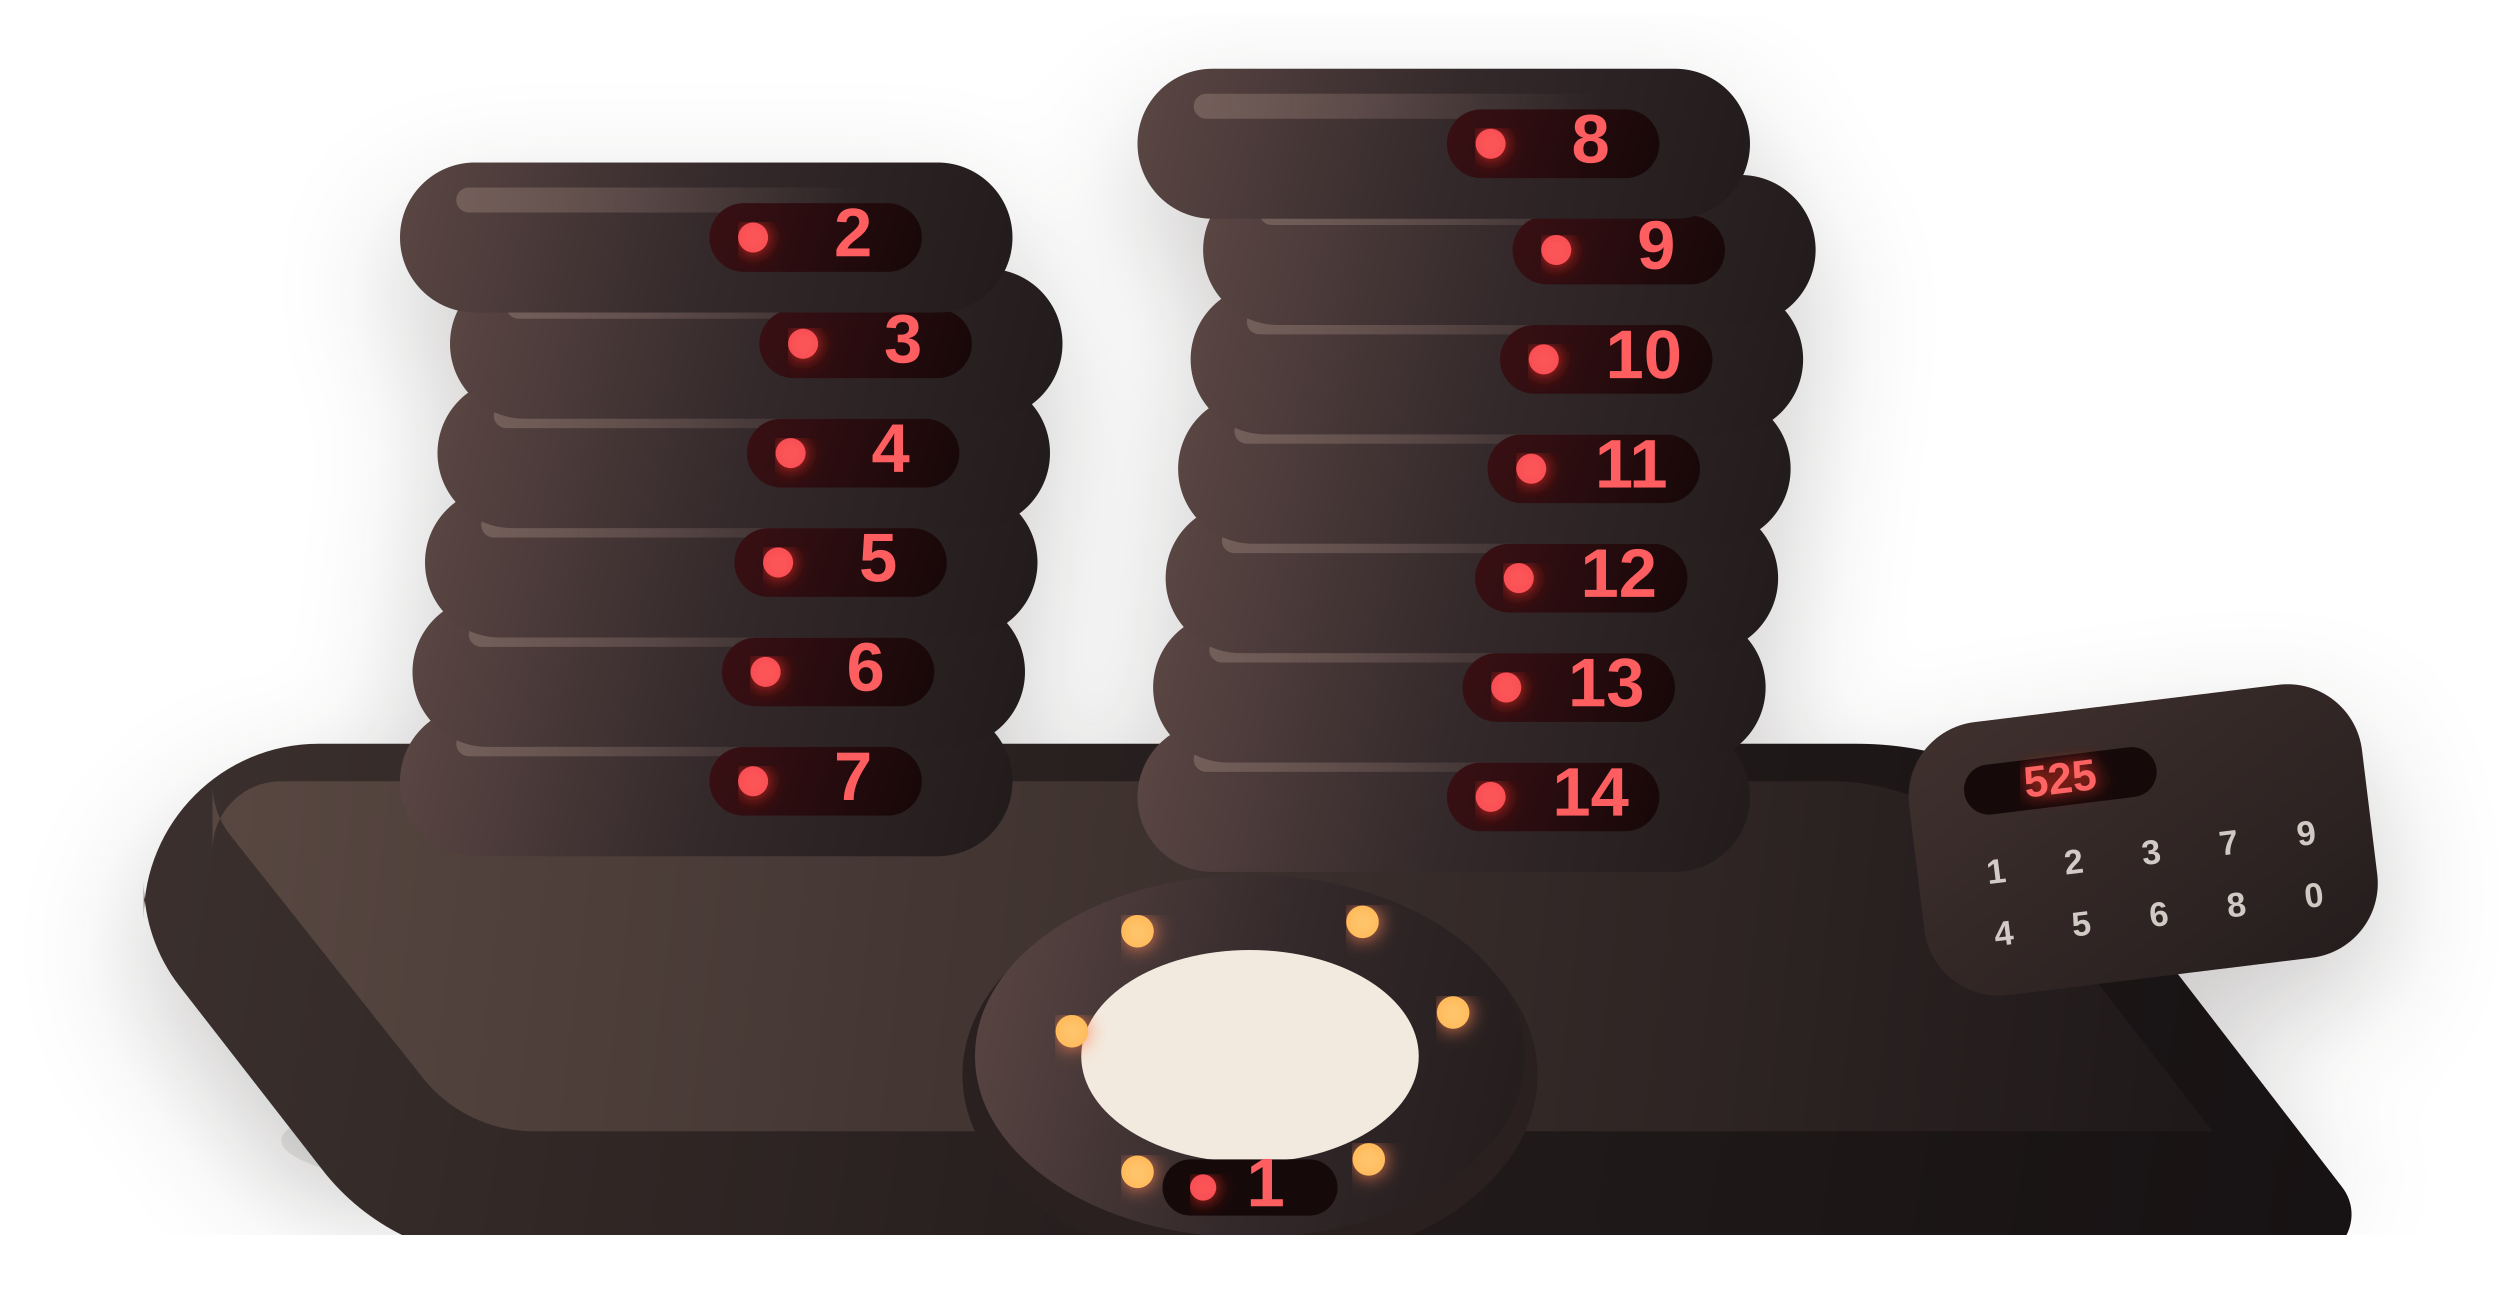
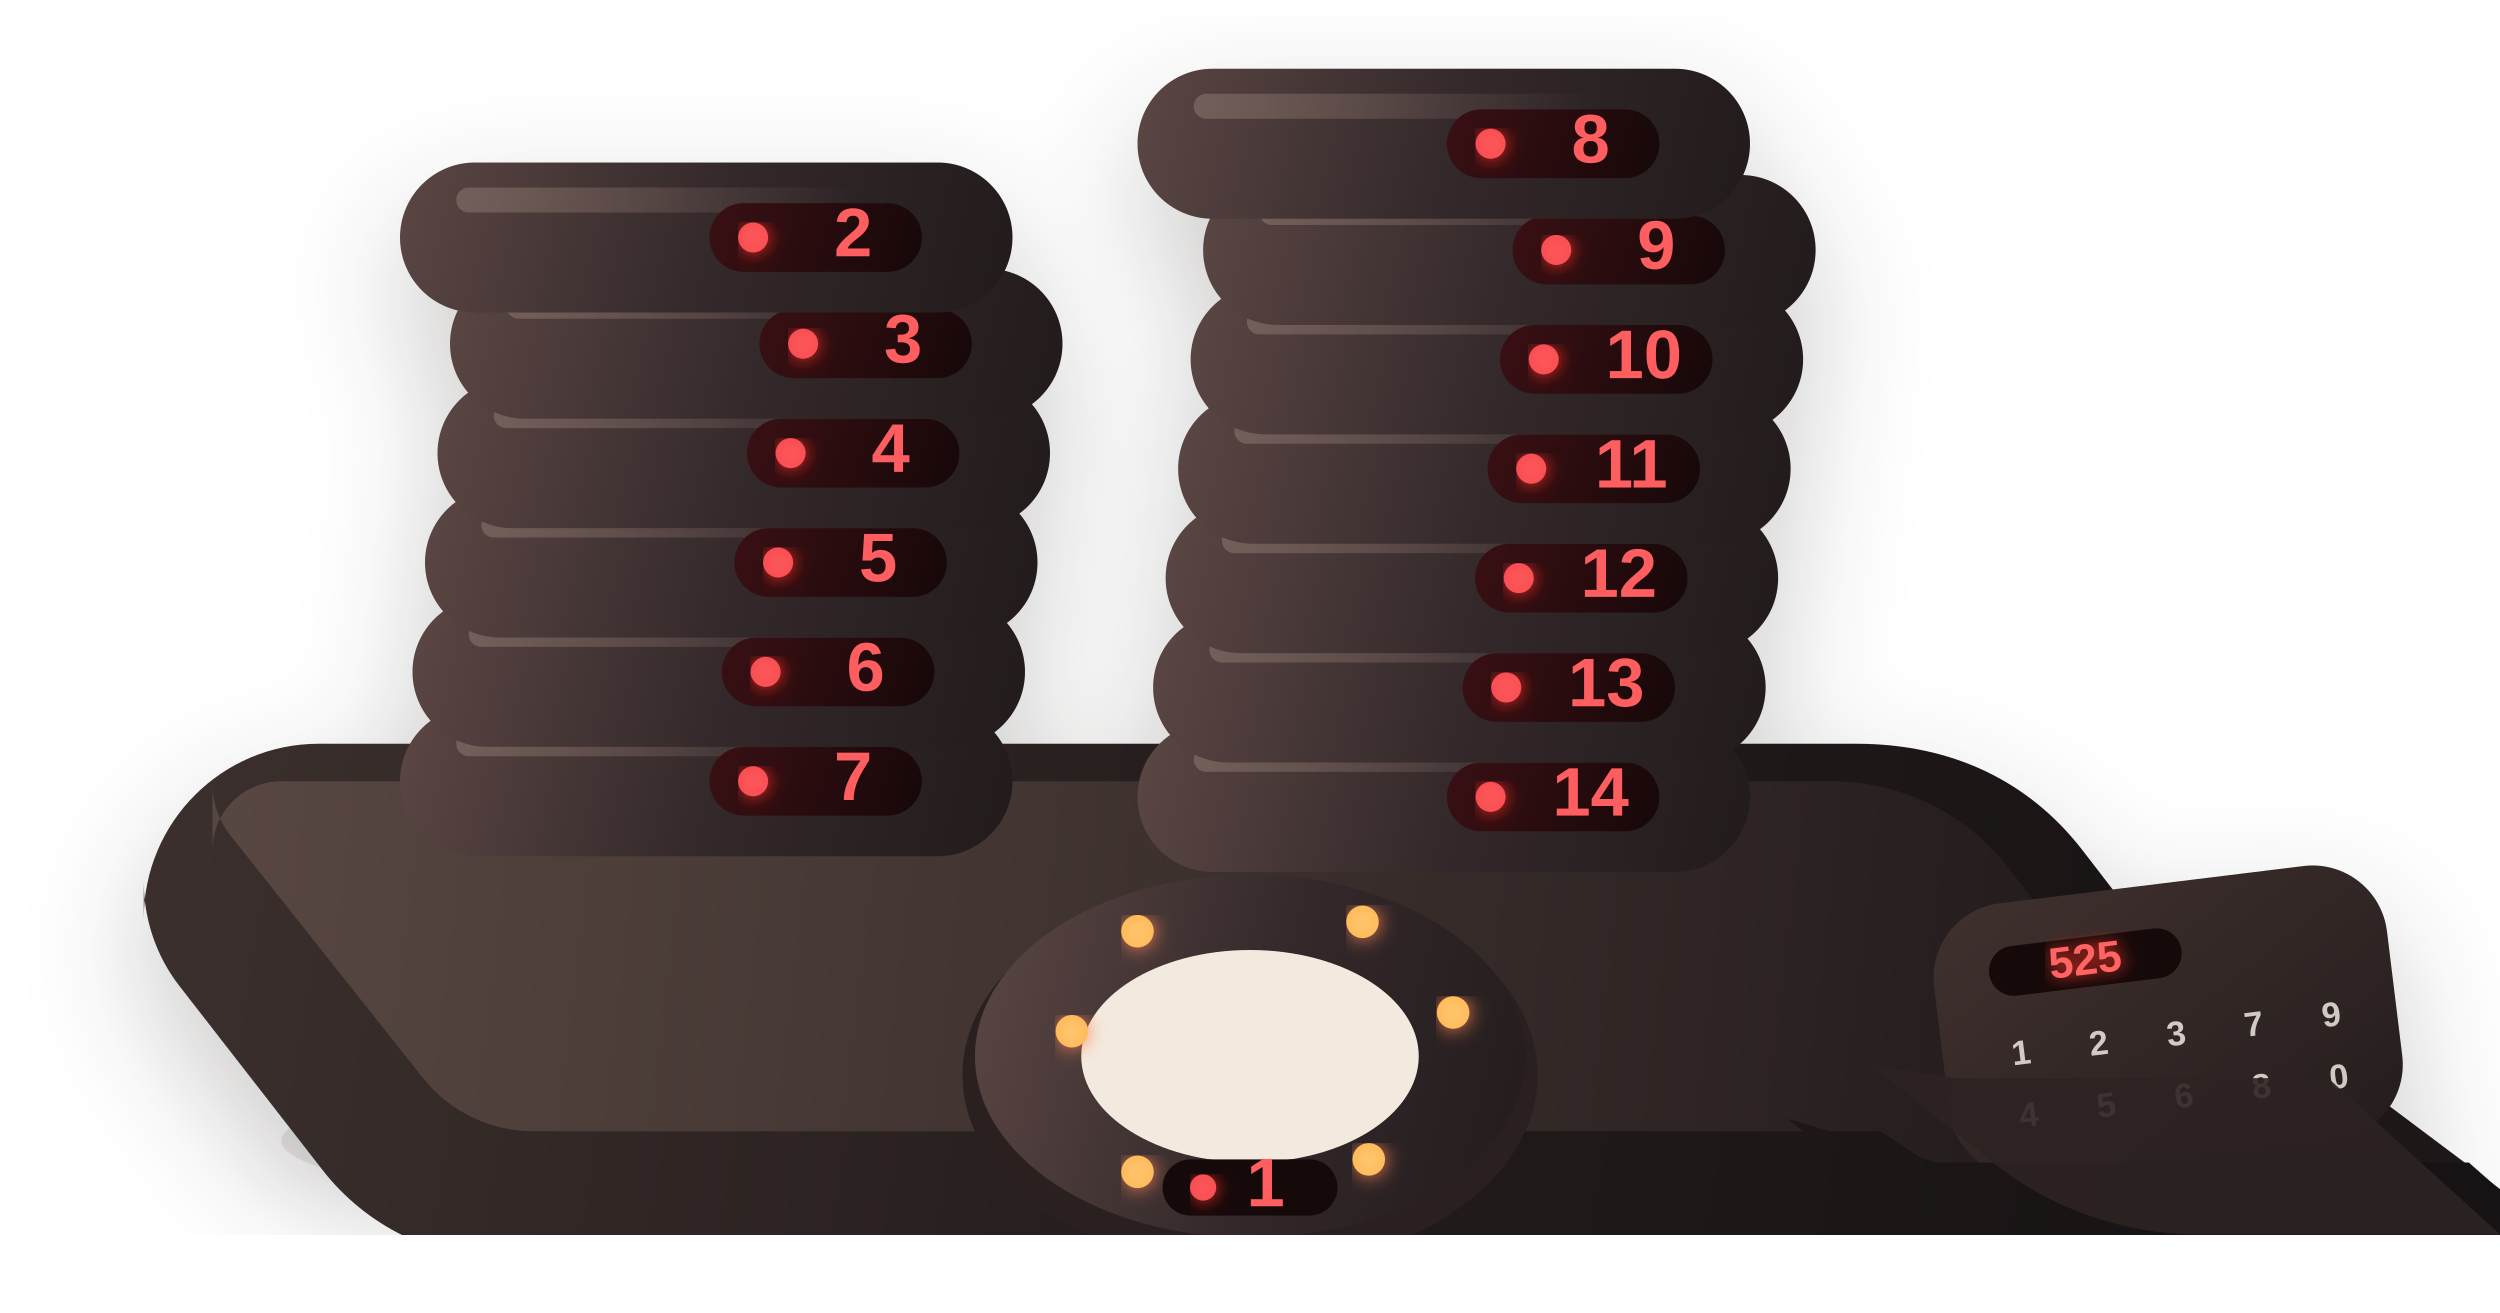
<svg xmlns="http://www.w3.org/2000/svg" width="800" height="420" viewBox="40 110 800 420" fill="none">
  <defs>
    <linearGradient id="dockSurface" x1="86" y1="346" x2="792" y2="468" gradientUnits="userSpaceOnUse">
      <stop stop-color="#3B302D" />
      <stop offset="0.55" stop-color="#221B1B" />
      <stop offset="1" stop-color="#171213" />
    </linearGradient>
    <linearGradient id="dockEdge" x1="110" y1="390" x2="770" y2="470" gradientUnits="userSpaceOnUse">
      <stop stop-color="#584741" />
      <stop offset="1" stop-color="#1D1718" />
    </linearGradient>
    <linearGradient id="pagerShell" x1="0" y1="0" x2="196" y2="48" gradientUnits="userSpaceOnUse">
      <stop stop-color="#5B4744" />
      <stop offset="0.52" stop-color="#33282A" />
      <stop offset="1" stop-color="#221B1B" />
    </linearGradient>
    <linearGradient id="pagerHighlight" x1="18" y1="7" x2="146" y2="16" gradientUnits="userSpaceOnUse">
      <stop stop-color="#7E6963" stop-opacity="0.75" />
      <stop offset="1" stop-color="#7E6963" stop-opacity="0" />
    </linearGradient>
    <linearGradient id="screenWindow" x1="98" y1="13" x2="164" y2="35" gradientUnits="userSpaceOnUse">
      <stop stop-color="#3A1014" />
      <stop offset="1" stop-color="#180809" />
    </linearGradient>
    <linearGradient id="keyPad" x1="0" y1="0" x2="1" y2="1">
      <stop stop-color="#40312E" />
      <stop offset="1" stop-color="#241D1D" />
    </linearGradient>
    <filter id="softShadow" x="42" y="115" width="836" height="390" filterUnits="userSpaceOnUse" color-interpolation-filters="sRGB">
      <feFlood flood-opacity="0" result="BackgroundImageFix" />
      <feColorMatrix in="SourceAlpha" type="matrix" values="0 0 0 0 0 0 0 0 0 0 0 0 0 0 0 0 0 0 127 0" result="hardAlpha" />
      <feOffset dy="16" />
      <feGaussianBlur stdDeviation="20" />
      <feColorMatrix type="matrix" values="0 0 0 0 0.115 0 0 0 0 0.079 0 0 0 0 0.071 0 0 0 0.22 0" />
      <feBlend mode="normal" in2="BackgroundImageFix" result="effect1_dropShadow_1_1" />
      <feBlend mode="normal" in="SourceGraphic" in2="effect1_dropShadow_1_1" result="shape" />
    </filter>
    <filter id="redGlow" x="0" y="0" width="200%" height="200%">
      <feGaussianBlur stdDeviation="2.8" result="blur" />
      <feColorMatrix in="blur" type="matrix" values="1 0 0 0 0 0 0.35 0 0 0 0 0.18 0 0 0 0 0 0 1 0" result="glow" />
      <feBlend in="SourceGraphic" in2="glow" mode="screen" />
    </filter>
    <filter id="amberGlow" x="0" y="0" width="200%" height="200%">
      <feGaussianBlur stdDeviation="3" result="blur" />
      <feColorMatrix in="blur" type="matrix" values="1 0 0 0 0 0 0.52 0 0 0 0 0.2 0 0 0 0 0 0 1 0" result="glow" />
      <feBlend in="SourceGraphic" in2="glow" mode="screen" />
    </filter>
  </defs>
  <ellipse cx="430" cy="475" rx="300" ry="30" fill="#000000" fill-opacity="0.08" />
  <g filter="url(#softShadow)">
    <path d="M86 404C86 373.072 111.072 348 142 348H634C664.566 348 689.33 359.94 706.454 382.152L789.454 489.848C796.806 499.387 790.009 513 777.965 513H201.772C178.865 513 157.26 502.452 143.214 484.406L97.442 425.558C89.978 415.959 86 404.143 86 392V404Z" fill="url(#dockSurface)" />
    <path d="M108 382C108 369.85 117.85 360 130 360H626C648.342 360 669.43 370.392 683.05 388.112L748 472H210.704C196.928 472 183.888 465.726 175.335 454.947L113.631 377.184C109.99 372.596 108 366.911 108 361.054V382Z" fill="url(#dockEdge)" />
    <g transform="translate(168 162)">
      <g transform="translate(0 174)">
        <rect width="196" height="48" rx="24" fill="url(#pagerShell)" />
        <rect x="18" y="8" width="138" height="8" rx="4" fill="url(#pagerHighlight)" />
        <rect x="99" y="13" width="68" height="22" rx="11" fill="url(#screenWindow)" />
        <circle cx="113" cy="24" r="4.8" fill="#F44C52" filter="url(#redGlow)" />
        <text x="145" y="30" text-anchor="middle" fill="#FF5E61" font-size="22" font-weight="700" font-family="Space Grotesk, Arial, sans-serif">7</text>
      </g>
      <g transform="translate(4 139)">
        <rect width="196" height="48" rx="24" fill="url(#pagerShell)" />
        <rect x="18" y="8" width="138" height="8" rx="4" fill="url(#pagerHighlight)" />
        <rect x="99" y="13" width="68" height="22" rx="11" fill="url(#screenWindow)" />
        <circle cx="113" cy="24" r="4.8" fill="#F44C52" filter="url(#redGlow)" />
        <text x="145" y="30" text-anchor="middle" fill="#FF5E61" font-size="22" font-weight="700" font-family="Space Grotesk, Arial, sans-serif">6</text>
      </g>
      <g transform="translate(8 104)">
        <rect width="196" height="48" rx="24" fill="url(#pagerShell)" />
        <rect x="18" y="8" width="138" height="8" rx="4" fill="url(#pagerHighlight)" />
        <rect x="99" y="13" width="68" height="22" rx="11" fill="url(#screenWindow)" />
        <circle cx="113" cy="24" r="4.8" fill="#F44C52" filter="url(#redGlow)" />
        <text x="145" y="30" text-anchor="middle" fill="#FF5E61" font-size="22" font-weight="700" font-family="Space Grotesk, Arial, sans-serif">5</text>
      </g>
      <g transform="translate(12 69)">
        <rect width="196" height="48" rx="24" fill="url(#pagerShell)" />
        <rect x="18" y="8" width="138" height="8" rx="4" fill="url(#pagerHighlight)" />
        <rect x="99" y="13" width="68" height="22" rx="11" fill="url(#screenWindow)" />
        <circle cx="113" cy="24" r="4.8" fill="#F44C52" filter="url(#redGlow)" />
        <text x="145" y="30" text-anchor="middle" fill="#FF5E61" font-size="22" font-weight="700" font-family="Space Grotesk, Arial, sans-serif">4</text>
      </g>
      <g transform="translate(16 34)">
        <rect width="196" height="48" rx="24" fill="url(#pagerShell)" />
        <rect x="18" y="8" width="138" height="8" rx="4" fill="url(#pagerHighlight)" />
        <rect x="99" y="13" width="68" height="22" rx="11" fill="url(#screenWindow)" />
        <circle cx="113" cy="24" r="4.8" fill="#F44C52" filter="url(#redGlow)" />
        <text x="145" y="30" text-anchor="middle" fill="#FF5E61" font-size="22" font-weight="700" font-family="Space Grotesk, Arial, sans-serif">3</text>
      </g>
      <g>
        <rect width="196" height="48" rx="24" fill="url(#pagerShell)" />
        <rect x="18" y="8" width="138" height="8" rx="4" fill="url(#pagerHighlight)" />
        <rect x="99" y="13" width="68" height="22" rx="11" fill="url(#screenWindow)" />
        <circle cx="113" cy="24" r="4.8" fill="#F44C52" filter="url(#redGlow)" />
        <text x="145" y="30" text-anchor="middle" fill="#FF5E61" font-size="22" font-weight="700" font-family="Space Grotesk, Arial, sans-serif">2</text>
      </g>
    </g>
    <g transform="translate(404 132)">
      <g transform="translate(0 209)">
        <rect width="196" height="48" rx="24" fill="url(#pagerShell)" />
        <rect x="18" y="8" width="138" height="8" rx="4" fill="url(#pagerHighlight)" />
        <rect x="99" y="13" width="68" height="22" rx="11" fill="url(#screenWindow)" />
        <circle cx="113" cy="24" r="4.8" fill="#F44C52" filter="url(#redGlow)" />
        <text x="145" y="30" text-anchor="middle" fill="#FF5E61" font-size="22" font-weight="700" font-family="Space Grotesk, Arial, sans-serif">14</text>
      </g>
      <g transform="translate(5 174)">
        <rect width="196" height="48" rx="24" fill="url(#pagerShell)" />
        <rect x="18" y="8" width="138" height="8" rx="4" fill="url(#pagerHighlight)" />
        <rect x="99" y="13" width="68" height="22" rx="11" fill="url(#screenWindow)" />
        <circle cx="113" cy="24" r="4.8" fill="#F44C52" filter="url(#redGlow)" />
        <text x="145" y="30" text-anchor="middle" fill="#FF5E61" font-size="22" font-weight="700" font-family="Space Grotesk, Arial, sans-serif">13</text>
      </g>
      <g transform="translate(9 139)">
        <rect width="196" height="48" rx="24" fill="url(#pagerShell)" />
        <rect x="18" y="8" width="138" height="8" rx="4" fill="url(#pagerHighlight)" />
        <rect x="99" y="13" width="68" height="22" rx="11" fill="url(#screenWindow)" />
        <circle cx="113" cy="24" r="4.8" fill="#F44C52" filter="url(#redGlow)" />
        <text x="145" y="30" text-anchor="middle" fill="#FF5E61" font-size="22" font-weight="700" font-family="Space Grotesk, Arial, sans-serif">12</text>
      </g>
      <g transform="translate(13 104)">
        <rect width="196" height="48" rx="24" fill="url(#pagerShell)" />
        <rect x="18" y="8" width="138" height="8" rx="4" fill="url(#pagerHighlight)" />
        <rect x="99" y="13" width="68" height="22" rx="11" fill="url(#screenWindow)" />
        <circle cx="113" cy="24" r="4.8" fill="#F44C52" filter="url(#redGlow)" />
        <text x="145" y="30" text-anchor="middle" fill="#FF5E61" font-size="22" font-weight="700" font-family="Space Grotesk, Arial, sans-serif">11</text>
      </g>
      <g transform="translate(17 69)">
        <rect width="196" height="48" rx="24" fill="url(#pagerShell)" />
        <rect x="18" y="8" width="138" height="8" rx="4" fill="url(#pagerHighlight)" />
        <rect x="99" y="13" width="68" height="22" rx="11" fill="url(#screenWindow)" />
        <circle cx="113" cy="24" r="4.8" fill="#F44C52" filter="url(#redGlow)" />
        <text x="145" y="30" text-anchor="middle" fill="#FF5E61" font-size="22" font-weight="700" font-family="Space Grotesk, Arial, sans-serif">10</text>
      </g>
      <g transform="translate(21 34)">
        <rect width="196" height="48" rx="24" fill="url(#pagerShell)" />
        <rect x="18" y="8" width="138" height="8" rx="4" fill="url(#pagerHighlight)" />
        <rect x="99" y="13" width="68" height="22" rx="11" fill="url(#screenWindow)" />
        <circle cx="113" cy="24" r="4.8" fill="#F44C52" filter="url(#redGlow)" />
        <text x="145" y="30" text-anchor="middle" fill="#FF5E61" font-size="22" font-weight="700" font-family="Space Grotesk, Arial, sans-serif">9</text>
      </g>
      <g>
        <rect width="196" height="48" rx="24" fill="url(#pagerShell)" />
        <rect x="18" y="8" width="138" height="8" rx="4" fill="url(#pagerHighlight)" />
        <rect x="99" y="13" width="68" height="22" rx="11" fill="url(#screenWindow)" />
        <circle cx="113" cy="24" r="4.8" fill="#F44C52" filter="url(#redGlow)" />
        <text x="145" y="30" text-anchor="middle" fill="#FF5E61" font-size="22" font-weight="700" font-family="Space Grotesk, Arial, sans-serif">8</text>
      </g>
    </g>
-     <g transform="translate(648 344) rotate(-7)">
+     <path id="keypad-dock-extension" d="M548 410L714 396L842 492H672L548 410Z" fill="url(#dockEdge)" />
+     <g id="keypad-console" transform="translate(656 402) rotate(-7)">
      <rect width="146" height="88" rx="24" fill="url(#keyPad)" />
      <rect x="18" y="14" width="62" height="16" rx="8" fill="#15090A" />
      <text x="49" y="26" text-anchor="middle" fill="#FF5E61" font-size="14" font-weight="700" filter="url(#redGlow)" font-family="Space Grotesk, Arial, sans-serif">525</text>
      <g fill="#F4EEE7" fill-opacity="0.82" font-size="11" font-weight="700" font-family="Space Grotesk, Arial, sans-serif">
        <text x="22" y="52">1</text>
        <text x="47" y="52">2</text>
        <text x="72" y="52">3</text>
        <text x="22" y="72">4</text>
        <text x="47" y="72">5</text>
        <text x="72" y="72">6</text>
        <text x="97" y="52">7</text>
        <text x="97" y="72">8</text>
        <text x="122" y="52">9</text>
        <text x="122" y="72">0</text>
      </g>
    </g>
+     <path id="keypad-dock-front" d="M660 482H830L889 534H728C706 534 684 526 666 512L612 468L660 482Z" fill="url(#dockSurface)" />
+     <path d="M666 455H785L840 505H743C720 505 697 497 679 483L639 451L666 455Z" fill="#2D2323" fill-opacity="0.9" />
    <g transform="translate(356 380)">
      <ellipse cx="84" cy="74" rx="92" ry="62" fill="#2A2020" />
      <ellipse cx="84" cy="68" rx="88" ry="58" fill="url(#pagerShell)" />
      <ellipse cx="84" cy="68" rx="54" ry="34" fill="#F3EADF" />
      <circle cx="27" cy="60" r="5.2" fill="#FFB34F" filter="url(#amberGlow)" />
      <circle cx="48" cy="28" r="5.2" fill="#FFB34F" filter="url(#amberGlow)" />
      <circle cx="120" cy="25" r="5.2" fill="#FFB34F" filter="url(#amberGlow)" />
      <circle cx="149" cy="54" r="5.2" fill="#FFB34F" filter="url(#amberGlow)" />
      <circle cx="122" cy="101" r="5.2" fill="#FFB34F" filter="url(#amberGlow)" />
      <circle cx="48" cy="105" r="5.2" fill="#FFB34F" filter="url(#amberGlow)" />
      <rect x="56" y="101" width="56" height="18" rx="9" fill="#16090A" />
      <circle cx="69" cy="110" r="4.2" fill="#F44C52" filter="url(#redGlow)" />
      <text x="89" y="116" text-anchor="middle" fill="#FF5E61" font-size="22" font-weight="700" font-family="Space Grotesk, Arial, sans-serif">1</text>
    </g>
  </g>
</svg>
